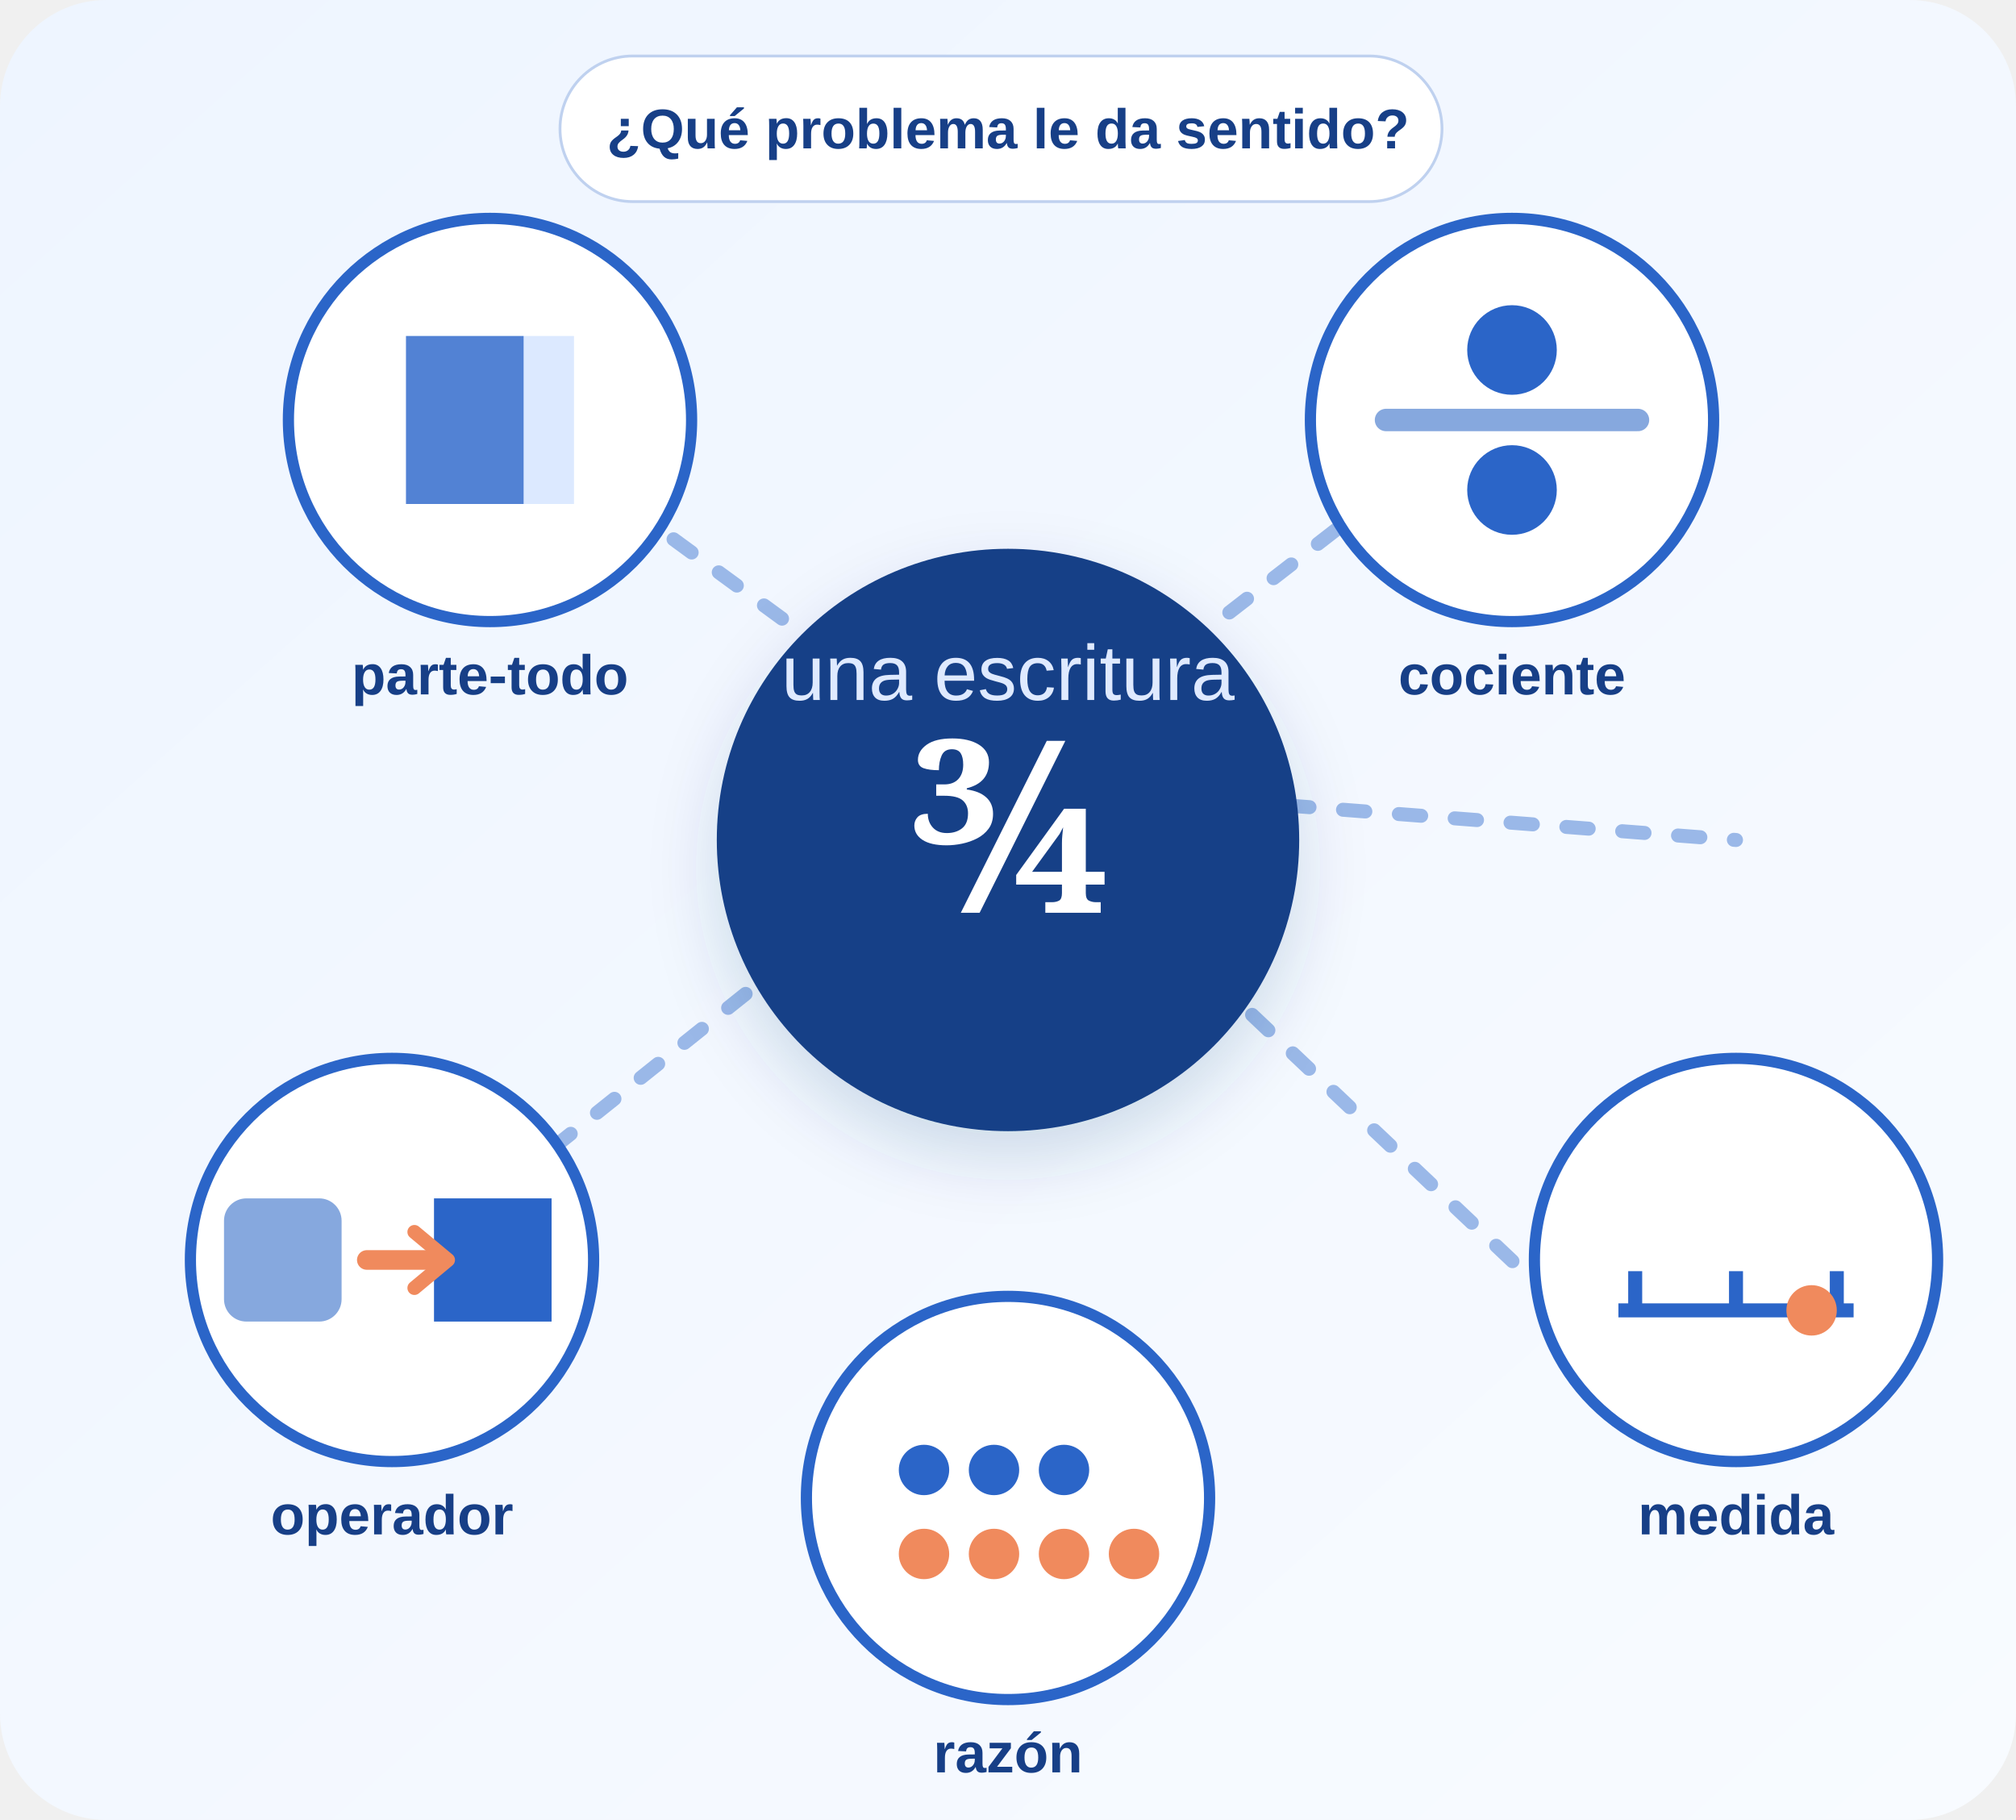
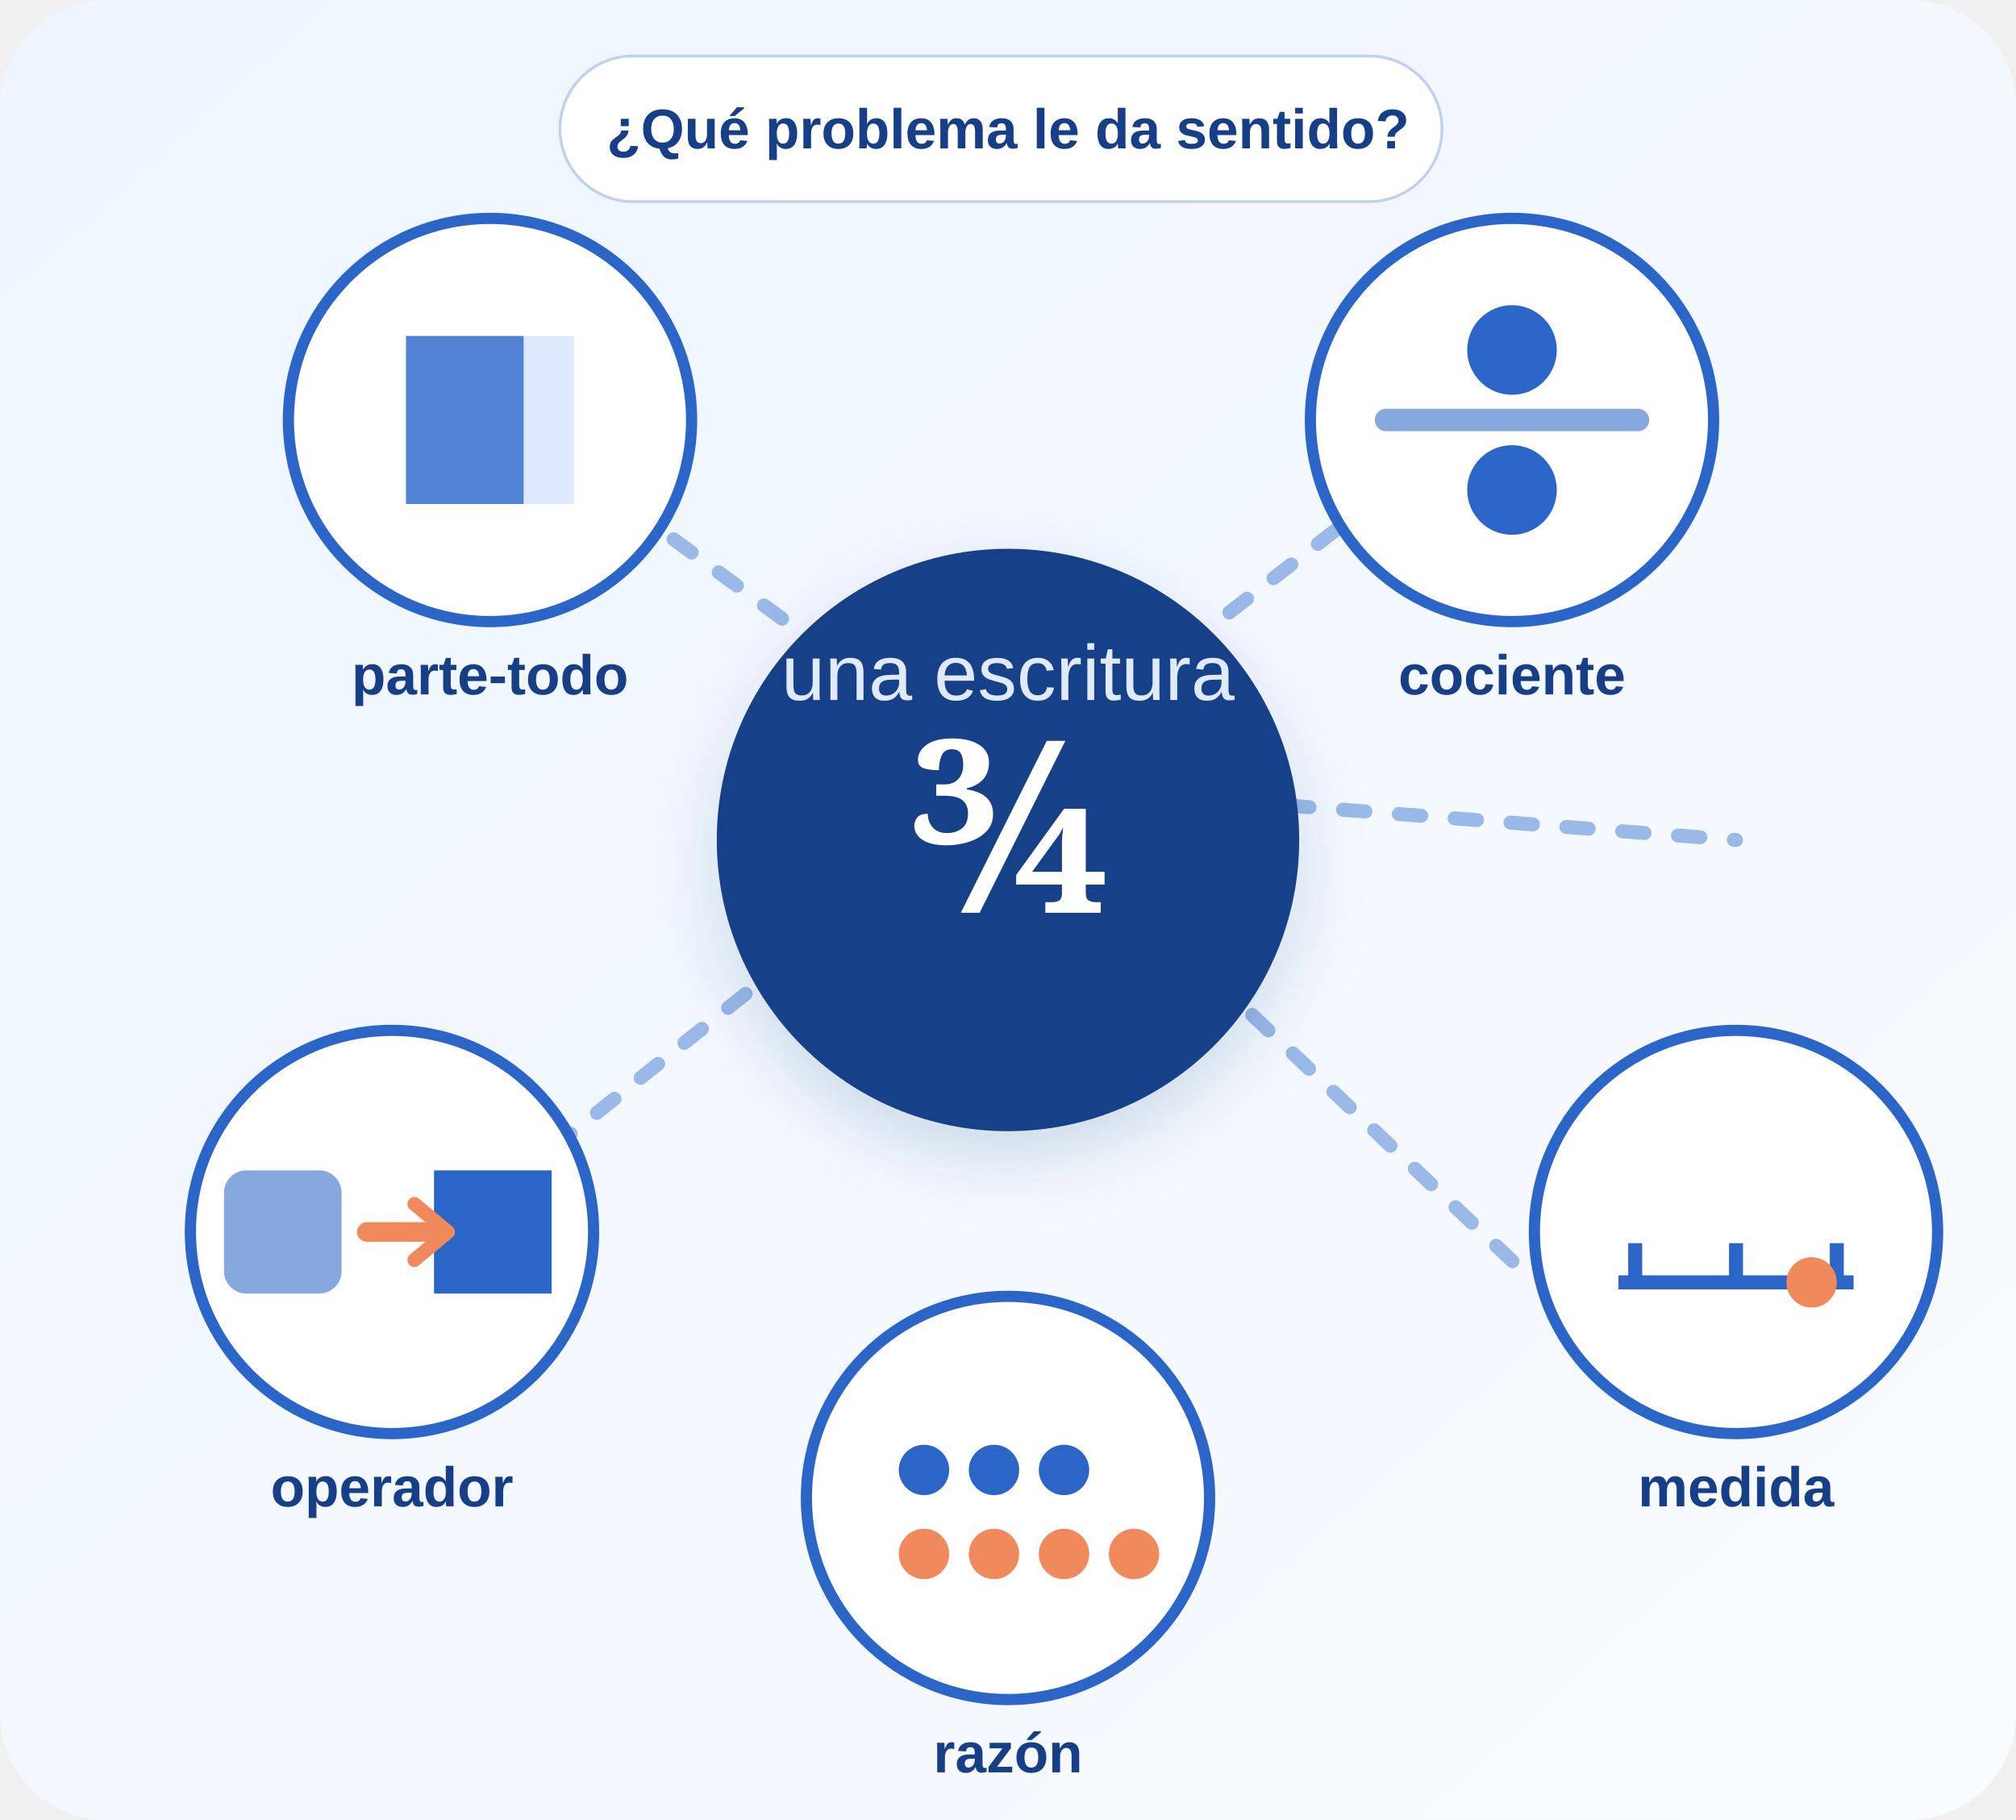
<svg xmlns="http://www.w3.org/2000/svg" viewBox="0 0 720 650" role="img" aria-labelledby="title desc">
  <defs>
    <linearGradient id="bg" x1="0" y1="0" x2="1" y2="1">
      <stop offset="0" stop-color="#eef5ff" />
      <stop offset="1" stop-color="#f8fbff" />
    </linearGradient>
    <filter id="shadow" x="-20%" y="-20%" width="140%" height="140%">
      <feDropShadow dx="0" dy="10" stdDeviation="12" flood-color="#123a72" flood-opacity=".16" />
    </filter>
  </defs>
  <rect width="720" height="650" rx="38" fill="url(#bg)" />
  <rect x="200" y="20" width="315" height="52" rx="26" fill="#ffffff" stroke="#bfd1ef" />
  <text x="360" y="53" text-anchor="middle" font-family="Arial, sans-serif" font-size="20" font-weight="700" fill="#173f87">¿Qué problema le da sentido?</text>
  <path d="M360 280 L155 130 M360 280 L560 125 M360 280 L620 300 M360 280 L545 455 M360 280 L160 440" stroke="#9ab8e8" stroke-width="5" stroke-linecap="round" stroke-dasharray="8 12" />
  <g filter="url(#shadow)">
    <circle cx="360" cy="300" r="104" fill="#173f87" />
    <text x="360" y="250" text-anchor="middle" font-family="Arial, sans-serif" font-size="28" fill="#dfeaff">una escritura</text>
    <text x="360" y="326" text-anchor="middle" font-family="Georgia, serif" font-size="86" font-weight="700" fill="#ffffff">¾</text>
  </g>
  <g font-family="Arial, sans-serif" text-anchor="middle" font-weight="700">
    <g transform="translate(175 150)">
      <circle r="72" fill="#ffffff" stroke="#2b65c8" stroke-width="4" />
      <path d="M-30 -30h60v60h-60z" fill="#dce9ff" />
      <path d="M-30 -30h42v60h-42z" fill="#2b65c8" opacity=".78" />
      <text y="98" font-size="20" fill="#173f87">parte-todo</text>
    </g>
    <g transform="translate(540 150)">
      <circle r="72" fill="#ffffff" stroke="#2b65c8" stroke-width="4" />
      <circle cx="0" cy="-25" r="16" fill="#2b65c8" />
      <circle cx="0" cy="25" r="16" fill="#2b65c8" />
      <path d="M-45 0 h 90" stroke="#86a8de" stroke-width="8" stroke-linecap="round" />
      <text y="98" font-size="20" fill="#173f87">cociente</text>
    </g>
-     <g transform="translate(620 450)">
+     <g transform="translate(620 440)">
      <circle r="72" fill="#ffffff" stroke="#2b65c8" stroke-width="4" />
      <path d="M-42 18h84M-36 18v-14M0 18v-14M36 18v-14" stroke="#2b65c8" stroke-width="5" />
      <circle cx="27" cy="18" r="9" fill="#f08a5d" />
      <text y="98" font-size="20" fill="#173f87">medida</text>
+     </g>
+     <g transform="translate(140 440)">
+       <circle r="72" fill="#ffffff" stroke="#2b65c8" stroke-width="4" />
+       <rect x="-60" y="-22" width="42" height="44" rx="8" fill="#86a8de" />
+       <path d="M15 -22 h42 v 44 H15z" fill="#2b65c8" />
+       <path d="M-9 0h23" stroke="#f08a5d" stroke-width="7" stroke-linecap="round" />
+       <path d="M8 -10l12 10L8 10" fill="none" stroke="#f08a5d" stroke-width="5" stroke-linecap="round" stroke-linejoin="round" />
+       <text y="98" font-size="20" fill="#173f87">operador</text>
    </g>
    <g transform="translate(360 535)">
      <circle r="72" fill="#ffffff" stroke="#2b65c8" stroke-width="4" />
      <g fill="#2b65c8">
        <circle cx="-30" cy="-10" r="9" />
        <circle cx="-5" cy="-10" r="9" />
        <circle cx="20" cy="-10" r="9" />
      </g>
      <g fill="#f08a5d">
        <circle cx="-30" cy="20" r="9" />
        <circle cx="-5" cy="20" r="9" />
        <circle cx="20" cy="20" r="9" />
        <circle cx="45" cy="20" r="9" />
      </g>
      <text y="98" font-size="20" fill="#173f87">razón</text>
    </g>
-     <g transform="translate(140 450)">
-       <circle r="72" fill="#ffffff" stroke="#2b65c8" stroke-width="4" />
-       <rect x="-60" y="-22" width="42" height="44" rx="8" fill="#86a8de" />
-       <path d="M15 -22 h42 v 44 H15z" fill="#2b65c8" />
-       <path d="M-9 0h23" stroke="#f08a5d" stroke-width="7" stroke-linecap="round" />
-       <path d="M8 -10l12 10L8 10" fill="none" stroke="#f08a5d" stroke-width="5" stroke-linecap="round" stroke-linejoin="round" />
-       <text y="98" font-size="20" fill="#173f87">operador</text>
-     </g>
  </g>
</svg>
